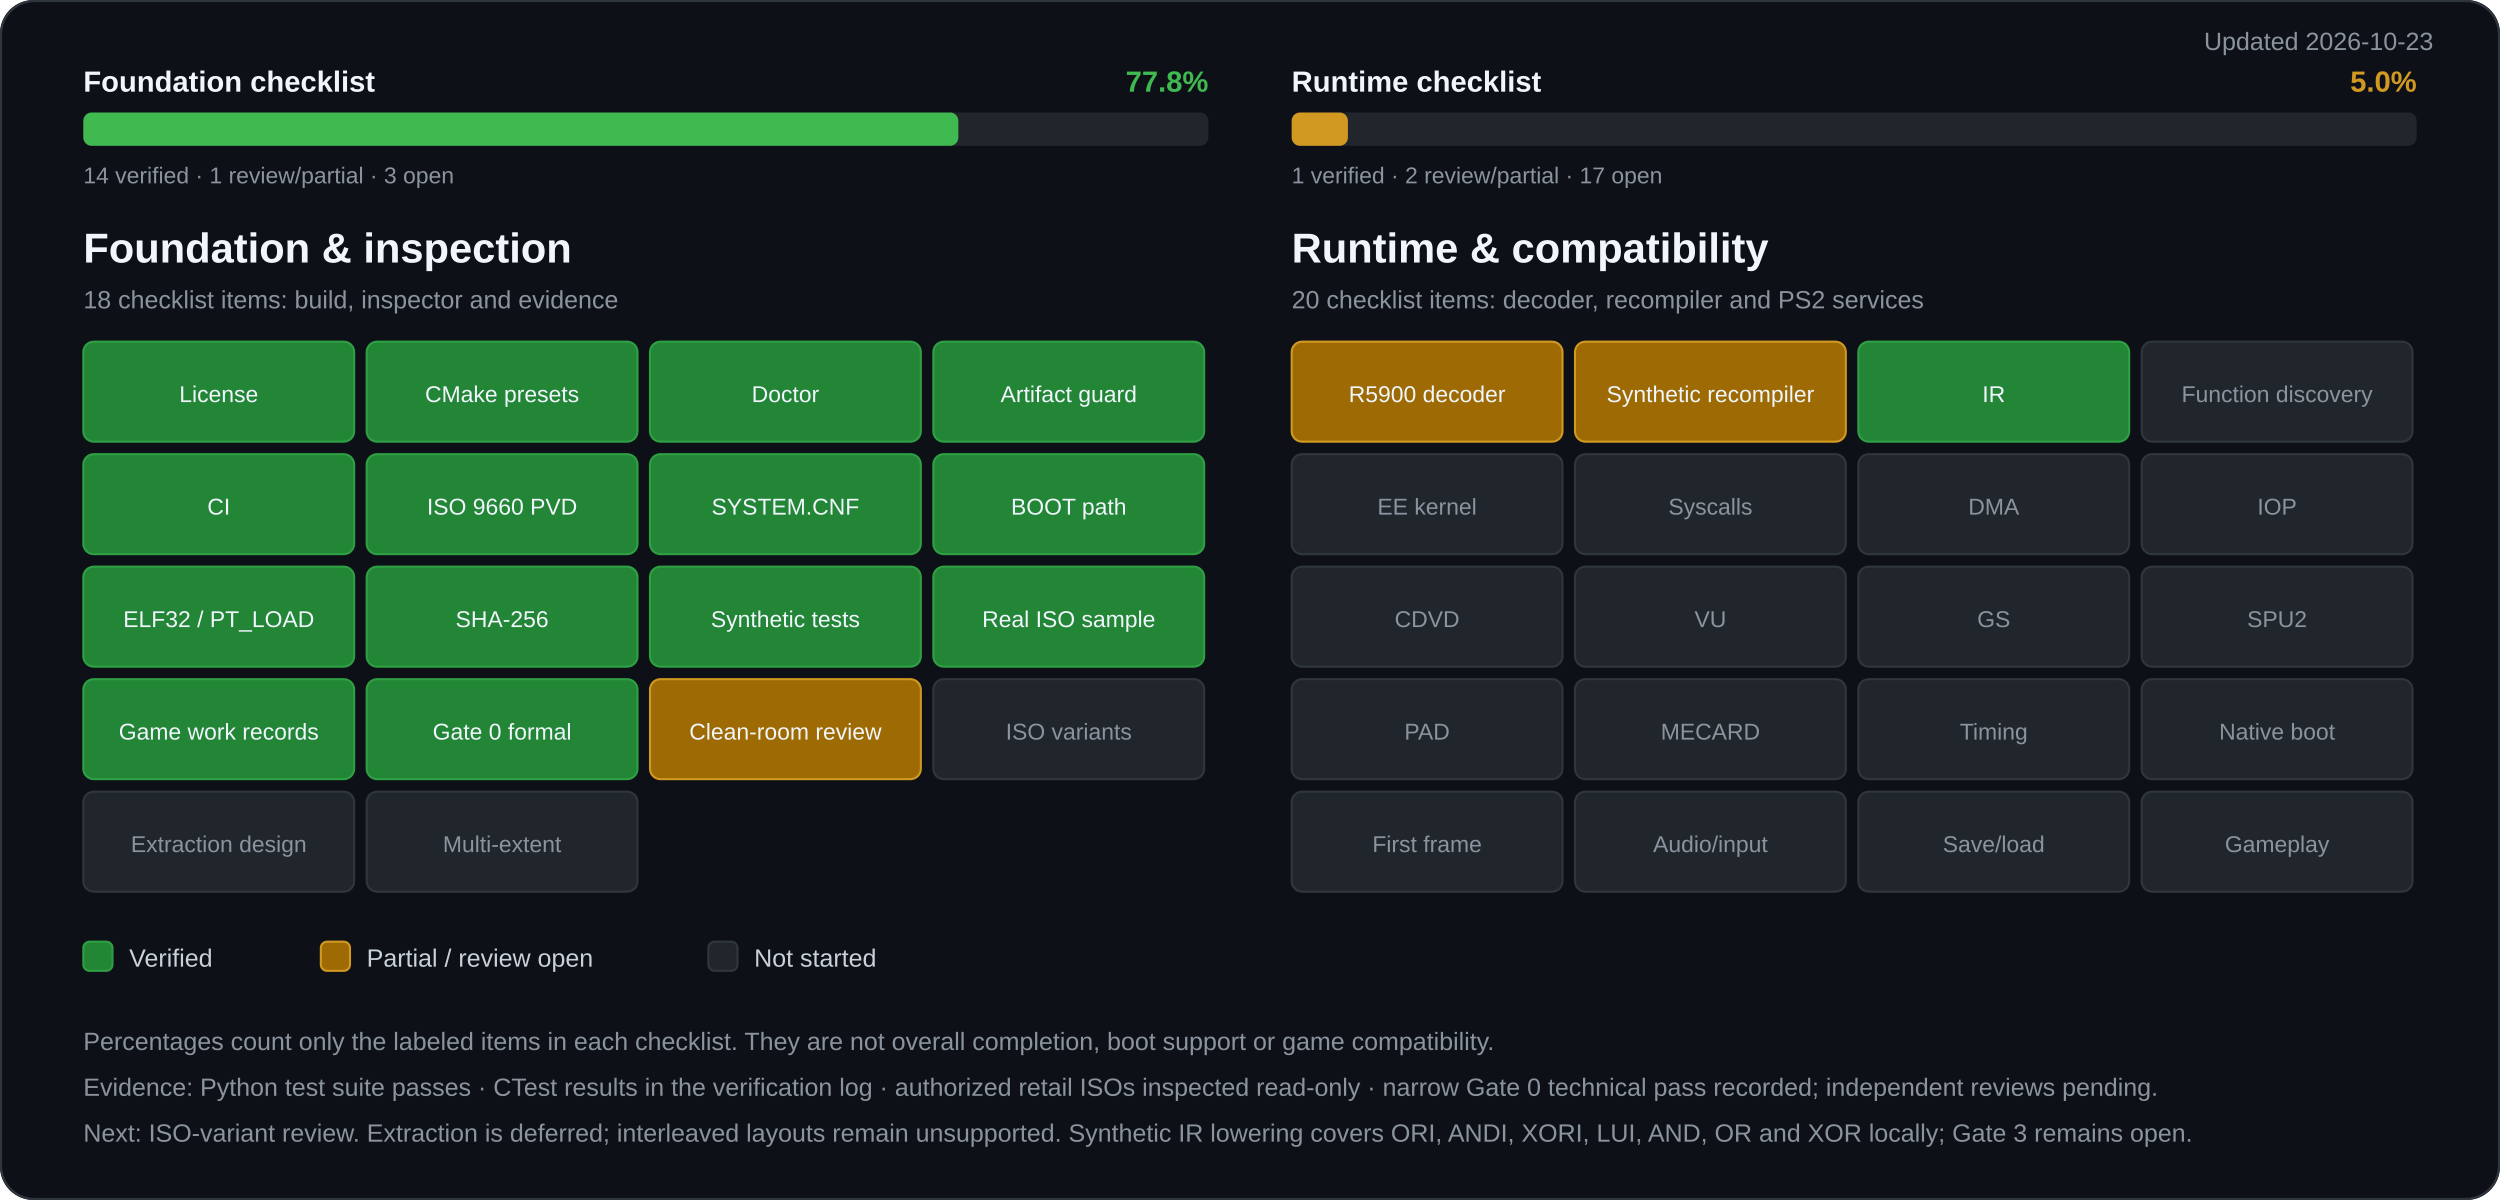
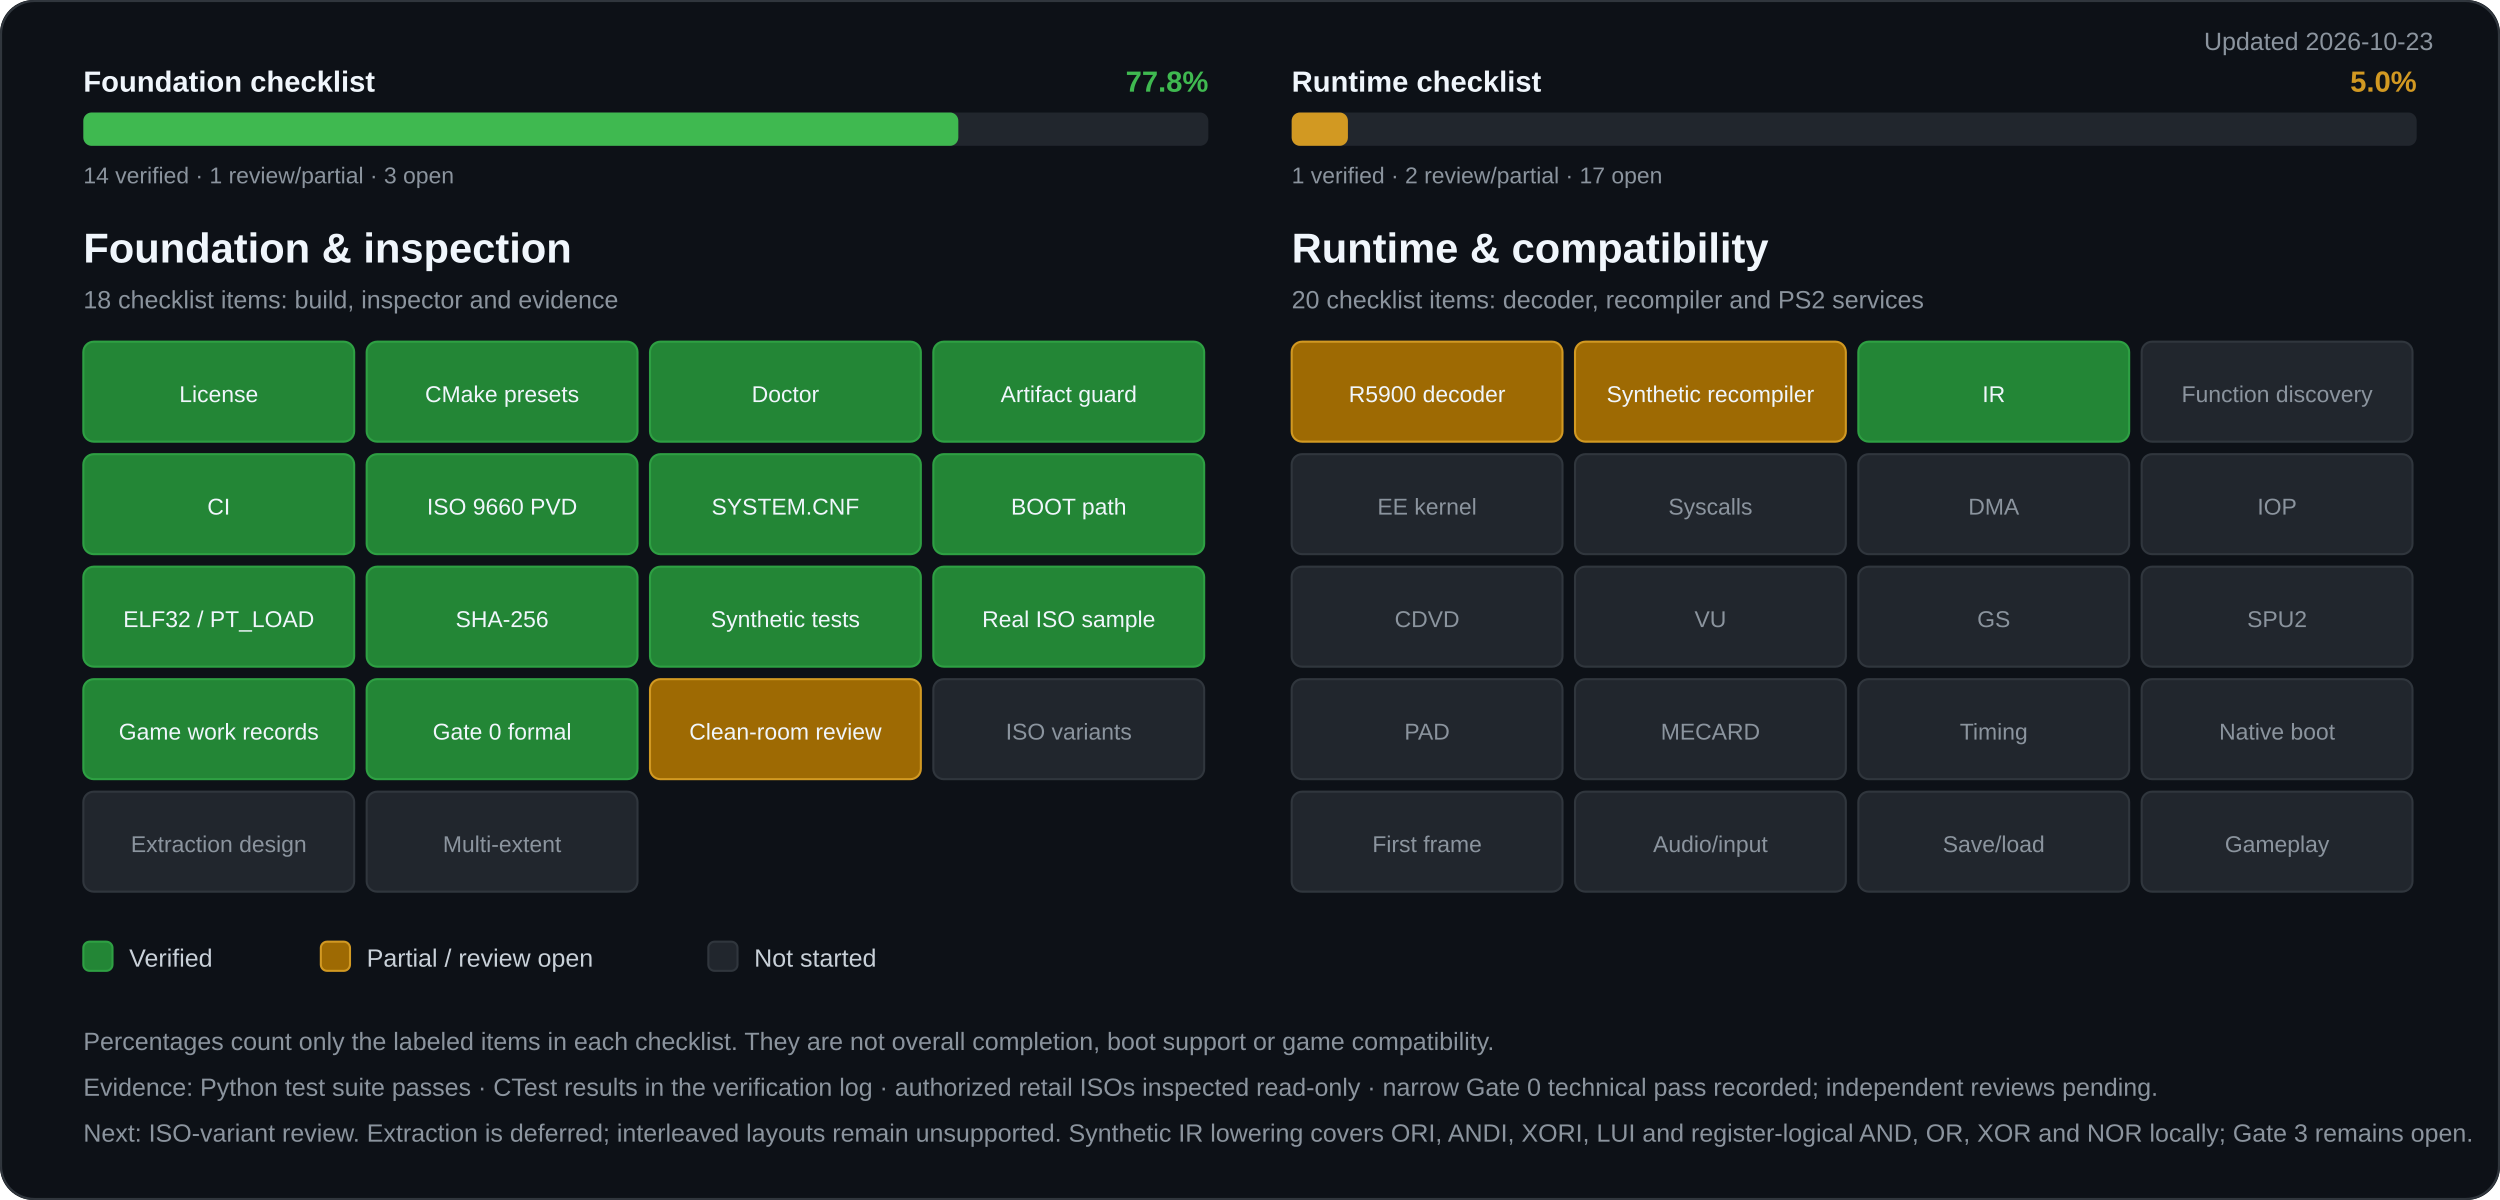
<svg xmlns="http://www.w3.org/2000/svg" width="1200" height="576" viewBox="0 0 1200 576" role="img" aria-labelledby="rptp-progress-title rptp-progress-desc">
  <rect width="1200" height="576" rx="16" fill="#0d1117" />
  <rect x="0.5" y="0.5" width="1199" height="575" rx="16" fill="none" stroke="#30363d" />
  <g font-family="Segoe UI, Arial, sans-serif">
    <text x="1168" y="24" text-anchor="end" font-size="12" fill="#8b949e">Updated 2026-10-23</text>
    <text x="40" y="44" font-size="14" font-weight="600" fill="#f0f6fc">Foundation checklist</text>
    <text x="580" y="44" text-anchor="end" font-size="14" font-weight="700" fill="#3fb950">77.8%</text>
    <rect x="40" y="54" width="540" height="16" rx="4" fill="#21262d" />
    <rect x="40" y="54" width="420.0" height="16" rx="4" fill="#3fb950" />
    <text x="40" y="88" font-size="11" fill="#8b949e">14 verified · 1 review/partial · 3 open</text>
    <text x="620" y="44" font-size="14" font-weight="600" fill="#f0f6fc">Runtime checklist</text>
    <text x="1160" y="44" text-anchor="end" font-size="14" font-weight="700" fill="#d29922">5.0%</text>
    <rect x="620" y="54" width="540" height="16" rx="4" fill="#21262d" />
    <rect x="620" y="54" width="27.0" height="16" rx="4" fill="#d29922" />
    <text x="620" y="88" font-size="11" fill="#8b949e">1 verified · 2 review/partial · 17 open</text>
    <text x="40" y="126" font-size="20" font-weight="700" fill="#f0f6fc">Foundation &amp; inspection</text>
    <text x="40" y="148" font-size="12" fill="#8b949e">18 checklist items: build, inspector and evidence</text>
    <text x="620" y="126" font-size="20" font-weight="700" fill="#f0f6fc">Runtime &amp; compatibility</text>
    <text x="620" y="148" font-size="12" fill="#8b949e">20 checklist items: decoder, recompiler and PS2 services</text>
    <rect x="40" y="164" width="130" height="48" rx="5" fill="#238636" stroke="#2ea043" />
    <text x="105" y="193" text-anchor="middle" font-size="11" fill="#f0f6fc">License</text>
    <rect x="176" y="164" width="130" height="48" rx="5" fill="#238636" stroke="#2ea043" />
    <text x="241" y="193" text-anchor="middle" font-size="11" fill="#f0f6fc">CMake presets</text>
    <rect x="312" y="164" width="130" height="48" rx="5" fill="#238636" stroke="#2ea043" />
    <text x="377" y="193" text-anchor="middle" font-size="11" fill="#f0f6fc">Doctor</text>
    <rect x="448" y="164" width="130" height="48" rx="5" fill="#238636" stroke="#2ea043" />
    <text x="513" y="193" text-anchor="middle" font-size="11" fill="#f0f6fc">Artifact guard</text>
    <rect x="40" y="218" width="130" height="48" rx="5" fill="#238636" stroke="#2ea043" />
    <text x="105" y="247" text-anchor="middle" font-size="11" fill="#f0f6fc">CI</text>
    <rect x="176" y="218" width="130" height="48" rx="5" fill="#238636" stroke="#2ea043" />
    <text x="241" y="247" text-anchor="middle" font-size="11" fill="#f0f6fc">ISO 9660 PVD</text>
    <rect x="312" y="218" width="130" height="48" rx="5" fill="#238636" stroke="#2ea043" />
    <text x="377" y="247" text-anchor="middle" font-size="11" fill="#f0f6fc">SYSTEM.CNF</text>
    <rect x="448" y="218" width="130" height="48" rx="5" fill="#238636" stroke="#2ea043" />
    <text x="513" y="247" text-anchor="middle" font-size="11" fill="#f0f6fc">BOOT path</text>
    <rect x="40" y="272" width="130" height="48" rx="5" fill="#238636" stroke="#2ea043" />
    <text x="105" y="301" text-anchor="middle" font-size="11" fill="#f0f6fc">ELF32 / PT_LOAD</text>
    <rect x="176" y="272" width="130" height="48" rx="5" fill="#238636" stroke="#2ea043" />
    <text x="241" y="301" text-anchor="middle" font-size="11" fill="#f0f6fc">SHA-256</text>
    <rect x="312" y="272" width="130" height="48" rx="5" fill="#238636" stroke="#2ea043" />
    <text x="377" y="301" text-anchor="middle" font-size="11" fill="#f0f6fc">Synthetic tests</text>
    <rect x="448" y="272" width="130" height="48" rx="5" fill="#238636" stroke="#2ea043" />
    <text x="513" y="301" text-anchor="middle" font-size="11" fill="#f0f6fc">Real ISO sample</text>
    <rect x="40" y="326" width="130" height="48" rx="5" fill="#238636" stroke="#2ea043" />
    <text x="105" y="355" text-anchor="middle" font-size="11" fill="#f0f6fc">Game work records</text>
    <rect x="176" y="326" width="130" height="48" rx="5" fill="#238636" stroke="#2ea043" />
    <text x="241" y="355" text-anchor="middle" font-size="11" fill="#f0f6fc">Gate 0 formal</text>
    <rect x="312" y="326" width="130" height="48" rx="5" fill="#9e6a03" stroke="#d29922" />
    <text x="377" y="355" text-anchor="middle" font-size="11" fill="#f0f6fc">Clean-room review</text>
    <rect x="448" y="326" width="130" height="48" rx="5" fill="#21262d" stroke="#30363d" />
    <text x="513" y="355" text-anchor="middle" font-size="11" fill="#8b949e">ISO variants</text>
    <rect x="40" y="380" width="130" height="48" rx="5" fill="#21262d" stroke="#30363d" />
    <text x="105" y="409" text-anchor="middle" font-size="11" fill="#8b949e">Extraction design</text>
    <rect x="176" y="380" width="130" height="48" rx="5" fill="#21262d" stroke="#30363d" />
    <text x="241" y="409" text-anchor="middle" font-size="11" fill="#8b949e">Multi-extent</text>
    <rect x="620" y="164" width="130" height="48" rx="5" fill="#9e6a03" stroke="#d29922" />
    <text x="685" y="193" text-anchor="middle" font-size="11" fill="#f0f6fc">R5900 decoder</text>
    <rect x="756" y="164" width="130" height="48" rx="5" fill="#9e6a03" stroke="#d29922" />
    <text x="821" y="193" text-anchor="middle" font-size="11" fill="#f0f6fc">Synthetic recompiler</text>
    <rect x="892" y="164" width="130" height="48" rx="5" fill="#238636" stroke="#2ea043" />
    <text x="957" y="193" text-anchor="middle" font-size="11" fill="#f0f6fc">IR</text>
    <rect x="1028" y="164" width="130" height="48" rx="5" fill="#21262d" stroke="#30363d" />
    <text x="1093" y="193" text-anchor="middle" font-size="11" fill="#8b949e">Function discovery</text>
    <rect x="620" y="218" width="130" height="48" rx="5" fill="#21262d" stroke="#30363d" />
    <text x="685" y="247" text-anchor="middle" font-size="11" fill="#8b949e">EE kernel</text>
    <rect x="756" y="218" width="130" height="48" rx="5" fill="#21262d" stroke="#30363d" />
    <text x="821" y="247" text-anchor="middle" font-size="11" fill="#8b949e">Syscalls</text>
    <rect x="892" y="218" width="130" height="48" rx="5" fill="#21262d" stroke="#30363d" />
    <text x="957" y="247" text-anchor="middle" font-size="11" fill="#8b949e">DMA</text>
    <rect x="1028" y="218" width="130" height="48" rx="5" fill="#21262d" stroke="#30363d" />
    <text x="1093" y="247" text-anchor="middle" font-size="11" fill="#8b949e">IOP</text>
    <rect x="620" y="272" width="130" height="48" rx="5" fill="#21262d" stroke="#30363d" />
    <text x="685" y="301" text-anchor="middle" font-size="11" fill="#8b949e">CDVD</text>
    <rect x="756" y="272" width="130" height="48" rx="5" fill="#21262d" stroke="#30363d" />
    <text x="821" y="301" text-anchor="middle" font-size="11" fill="#8b949e">VU</text>
    <rect x="892" y="272" width="130" height="48" rx="5" fill="#21262d" stroke="#30363d" />
    <text x="957" y="301" text-anchor="middle" font-size="11" fill="#8b949e">GS</text>
    <rect x="1028" y="272" width="130" height="48" rx="5" fill="#21262d" stroke="#30363d" />
    <text x="1093" y="301" text-anchor="middle" font-size="11" fill="#8b949e">SPU2</text>
    <rect x="620" y="326" width="130" height="48" rx="5" fill="#21262d" stroke="#30363d" />
    <text x="685" y="355" text-anchor="middle" font-size="11" fill="#8b949e">PAD</text>
    <rect x="756" y="326" width="130" height="48" rx="5" fill="#21262d" stroke="#30363d" />
    <text x="821" y="355" text-anchor="middle" font-size="11" fill="#8b949e">MECARD</text>
    <rect x="892" y="326" width="130" height="48" rx="5" fill="#21262d" stroke="#30363d" />
    <text x="957" y="355" text-anchor="middle" font-size="11" fill="#8b949e">Timing</text>
    <rect x="1028" y="326" width="130" height="48" rx="5" fill="#21262d" stroke="#30363d" />
    <text x="1093" y="355" text-anchor="middle" font-size="11" fill="#8b949e">Native boot</text>
    <rect x="620" y="380" width="130" height="48" rx="5" fill="#21262d" stroke="#30363d" />
    <text x="685" y="409" text-anchor="middle" font-size="11" fill="#8b949e">First frame</text>
    <rect x="756" y="380" width="130" height="48" rx="5" fill="#21262d" stroke="#30363d" />
    <text x="821" y="409" text-anchor="middle" font-size="11" fill="#8b949e">Audio/input</text>
    <rect x="892" y="380" width="130" height="48" rx="5" fill="#21262d" stroke="#30363d" />
    <text x="957" y="409" text-anchor="middle" font-size="11" fill="#8b949e">Save/load</text>
    <rect x="1028" y="380" width="130" height="48" rx="5" fill="#21262d" stroke="#30363d" />
    <text x="1093" y="409" text-anchor="middle" font-size="11" fill="#8b949e">Gameplay</text>
    <rect x="40" y="452" width="14" height="14" rx="3" fill="#238636" stroke="#2ea043" />
    <text x="62" y="464" font-size="12" fill="#c9d1d9">Verified</text>
    <rect x="154" y="452" width="14" height="14" rx="3" fill="#9e6a03" stroke="#d29922" />
    <text x="176" y="464" font-size="12" fill="#c9d1d9">Partial / review open</text>
    <rect x="340" y="452" width="14" height="14" rx="3" fill="#21262d" stroke="#30363d" />
    <text x="362" y="464" font-size="12" fill="#c9d1d9">Not started</text>
    <text x="40" y="504" font-size="12" fill="#8b949e">Percentages count only the labeled items in each checklist. They are not overall completion, boot support or game compatibility.</text>
    <text x="40" y="526" font-size="12" fill="#8b949e">Evidence: Python test suite passes · CTest results in the verification log · authorized retail ISOs inspected read-only · narrow Gate 0 technical pass recorded; independent reviews pending.</text>
-     <text x="40" y="548" font-size="12" fill="#8b949e">Next: ISO-variant review. Extraction is deferred; interleaved layouts remain unsupported. Synthetic IR lowering covers ORI, ANDI, XORI, LUI, AND, OR and XOR locally; Gate 3 remains open.</text>
+     <text x="40" y="548" font-size="12" fill="#8b949e">Next: ISO-variant review. Extraction is deferred; interleaved layouts remain unsupported. Synthetic IR lowering covers ORI, ANDI, XORI, LUI and register-logical AND, OR, XOR and NOR locally; Gate 3 remains open.</text>
  </g>
</svg>
